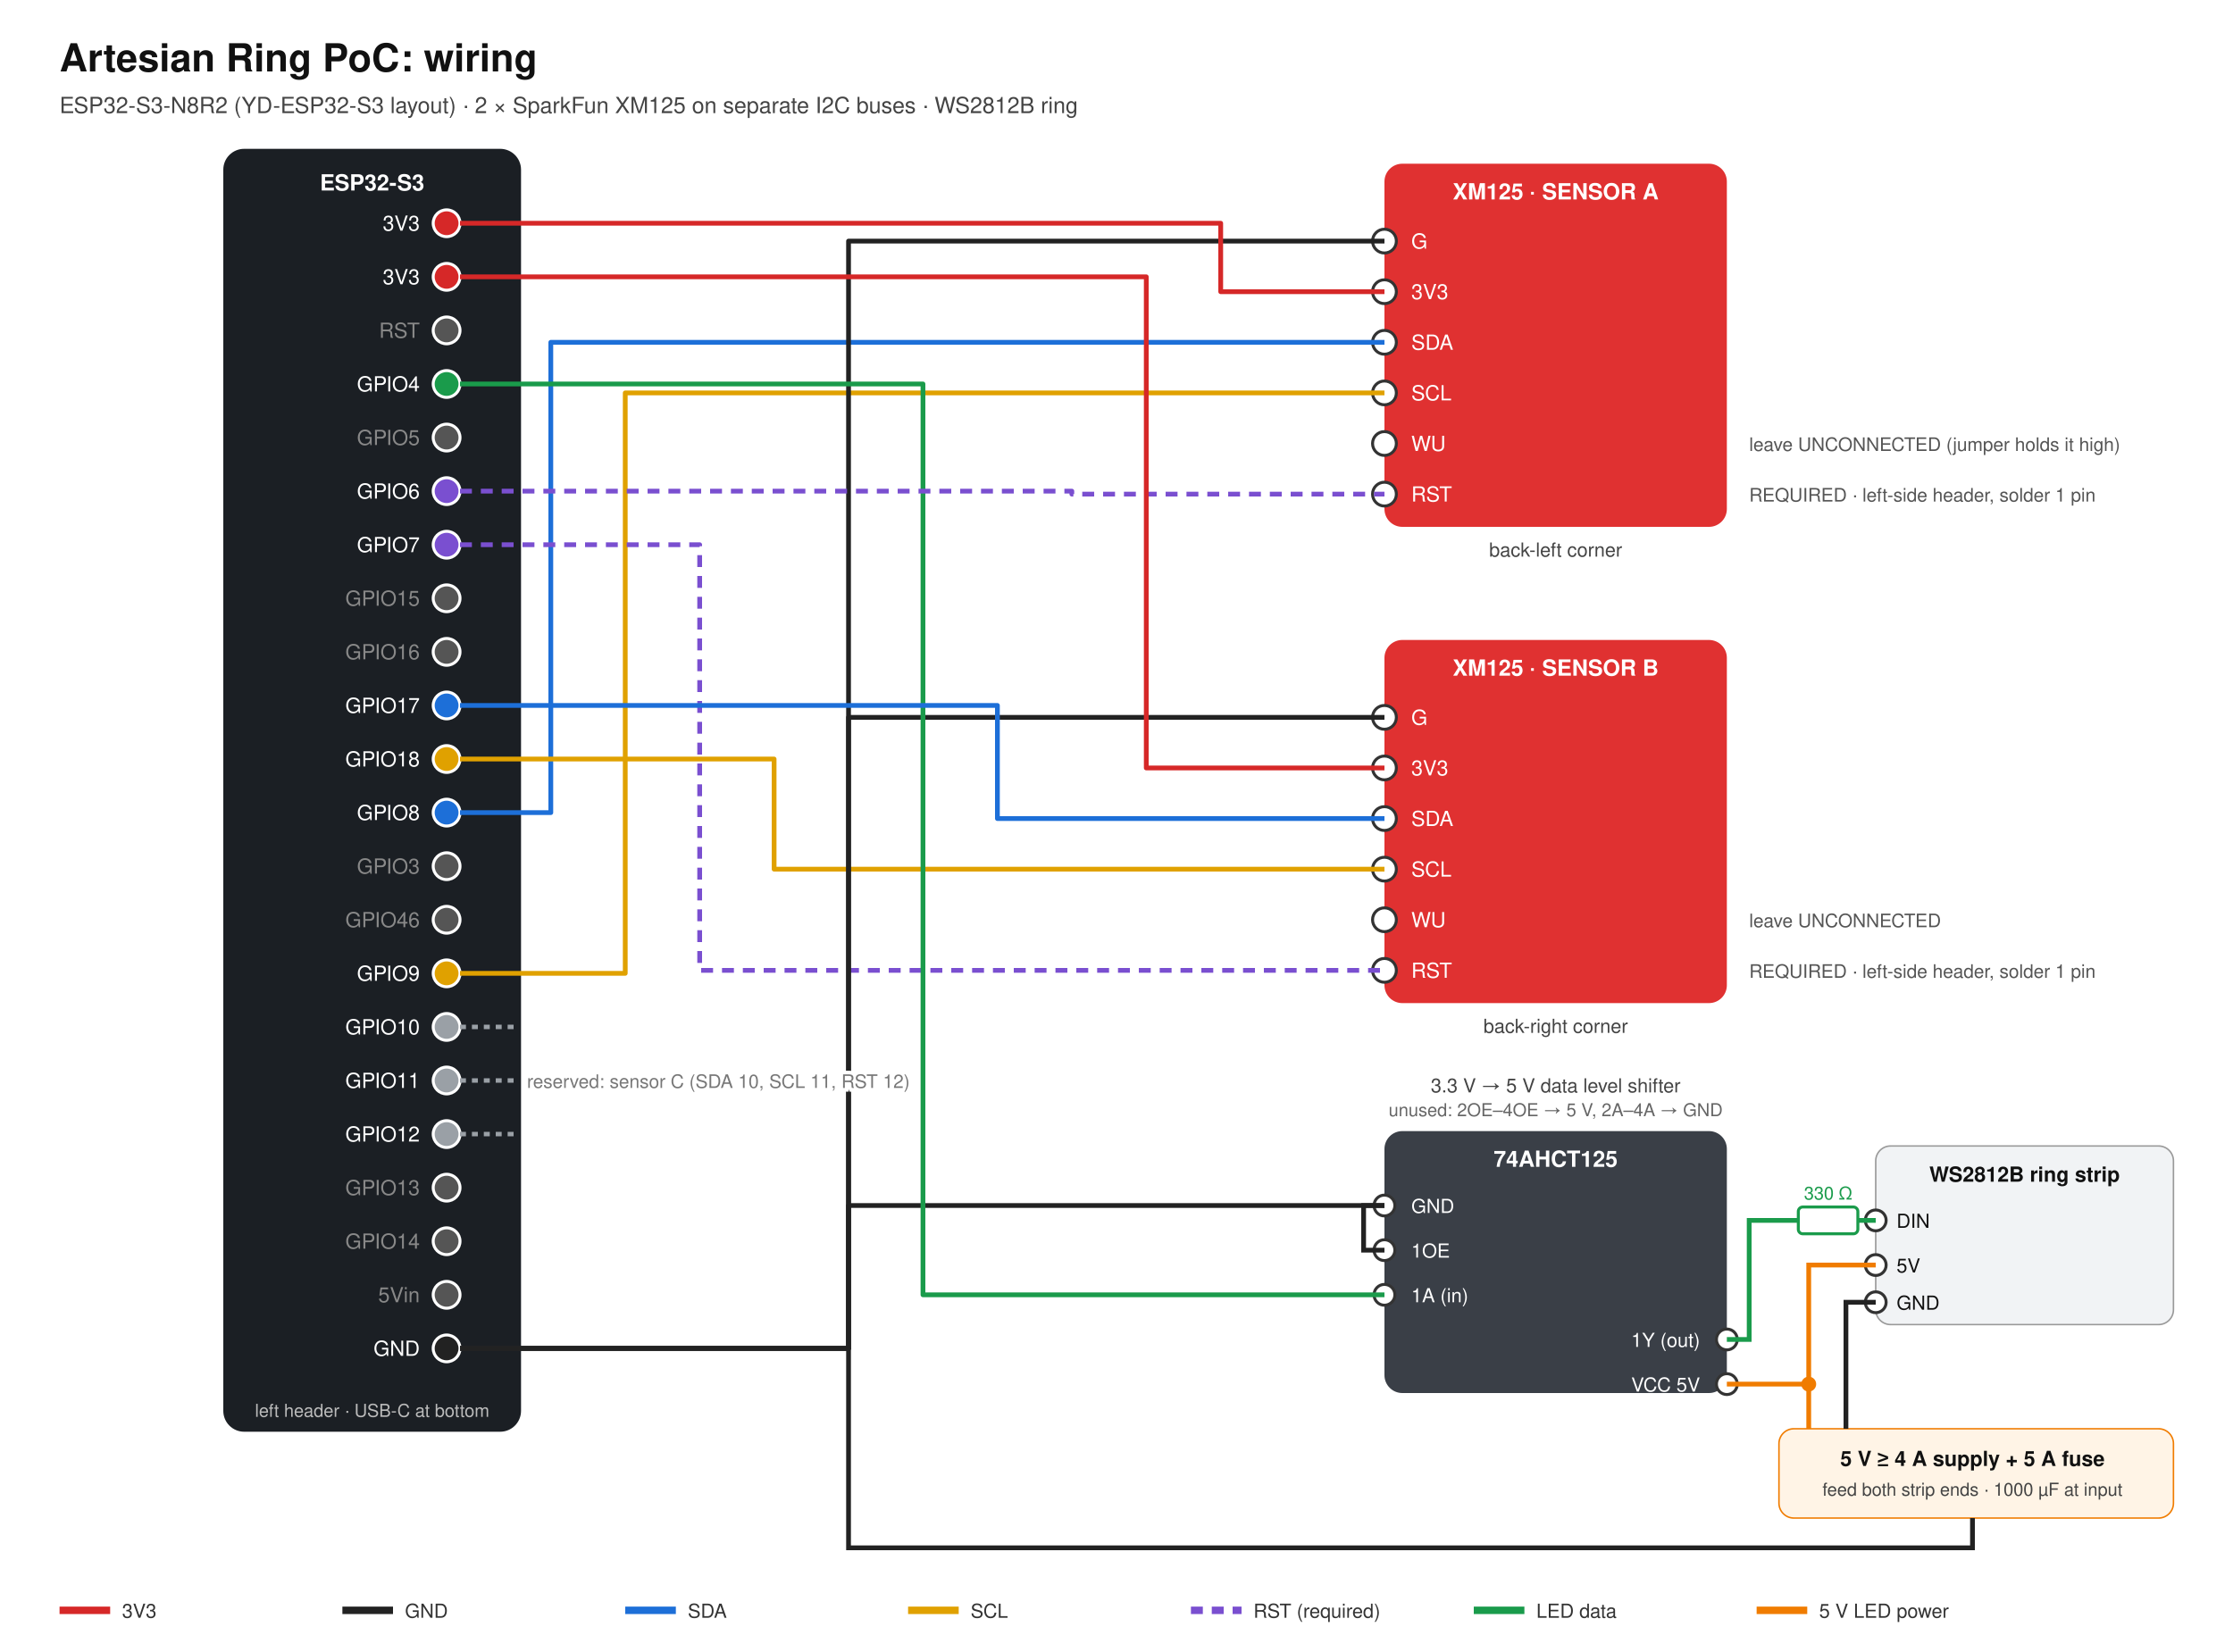
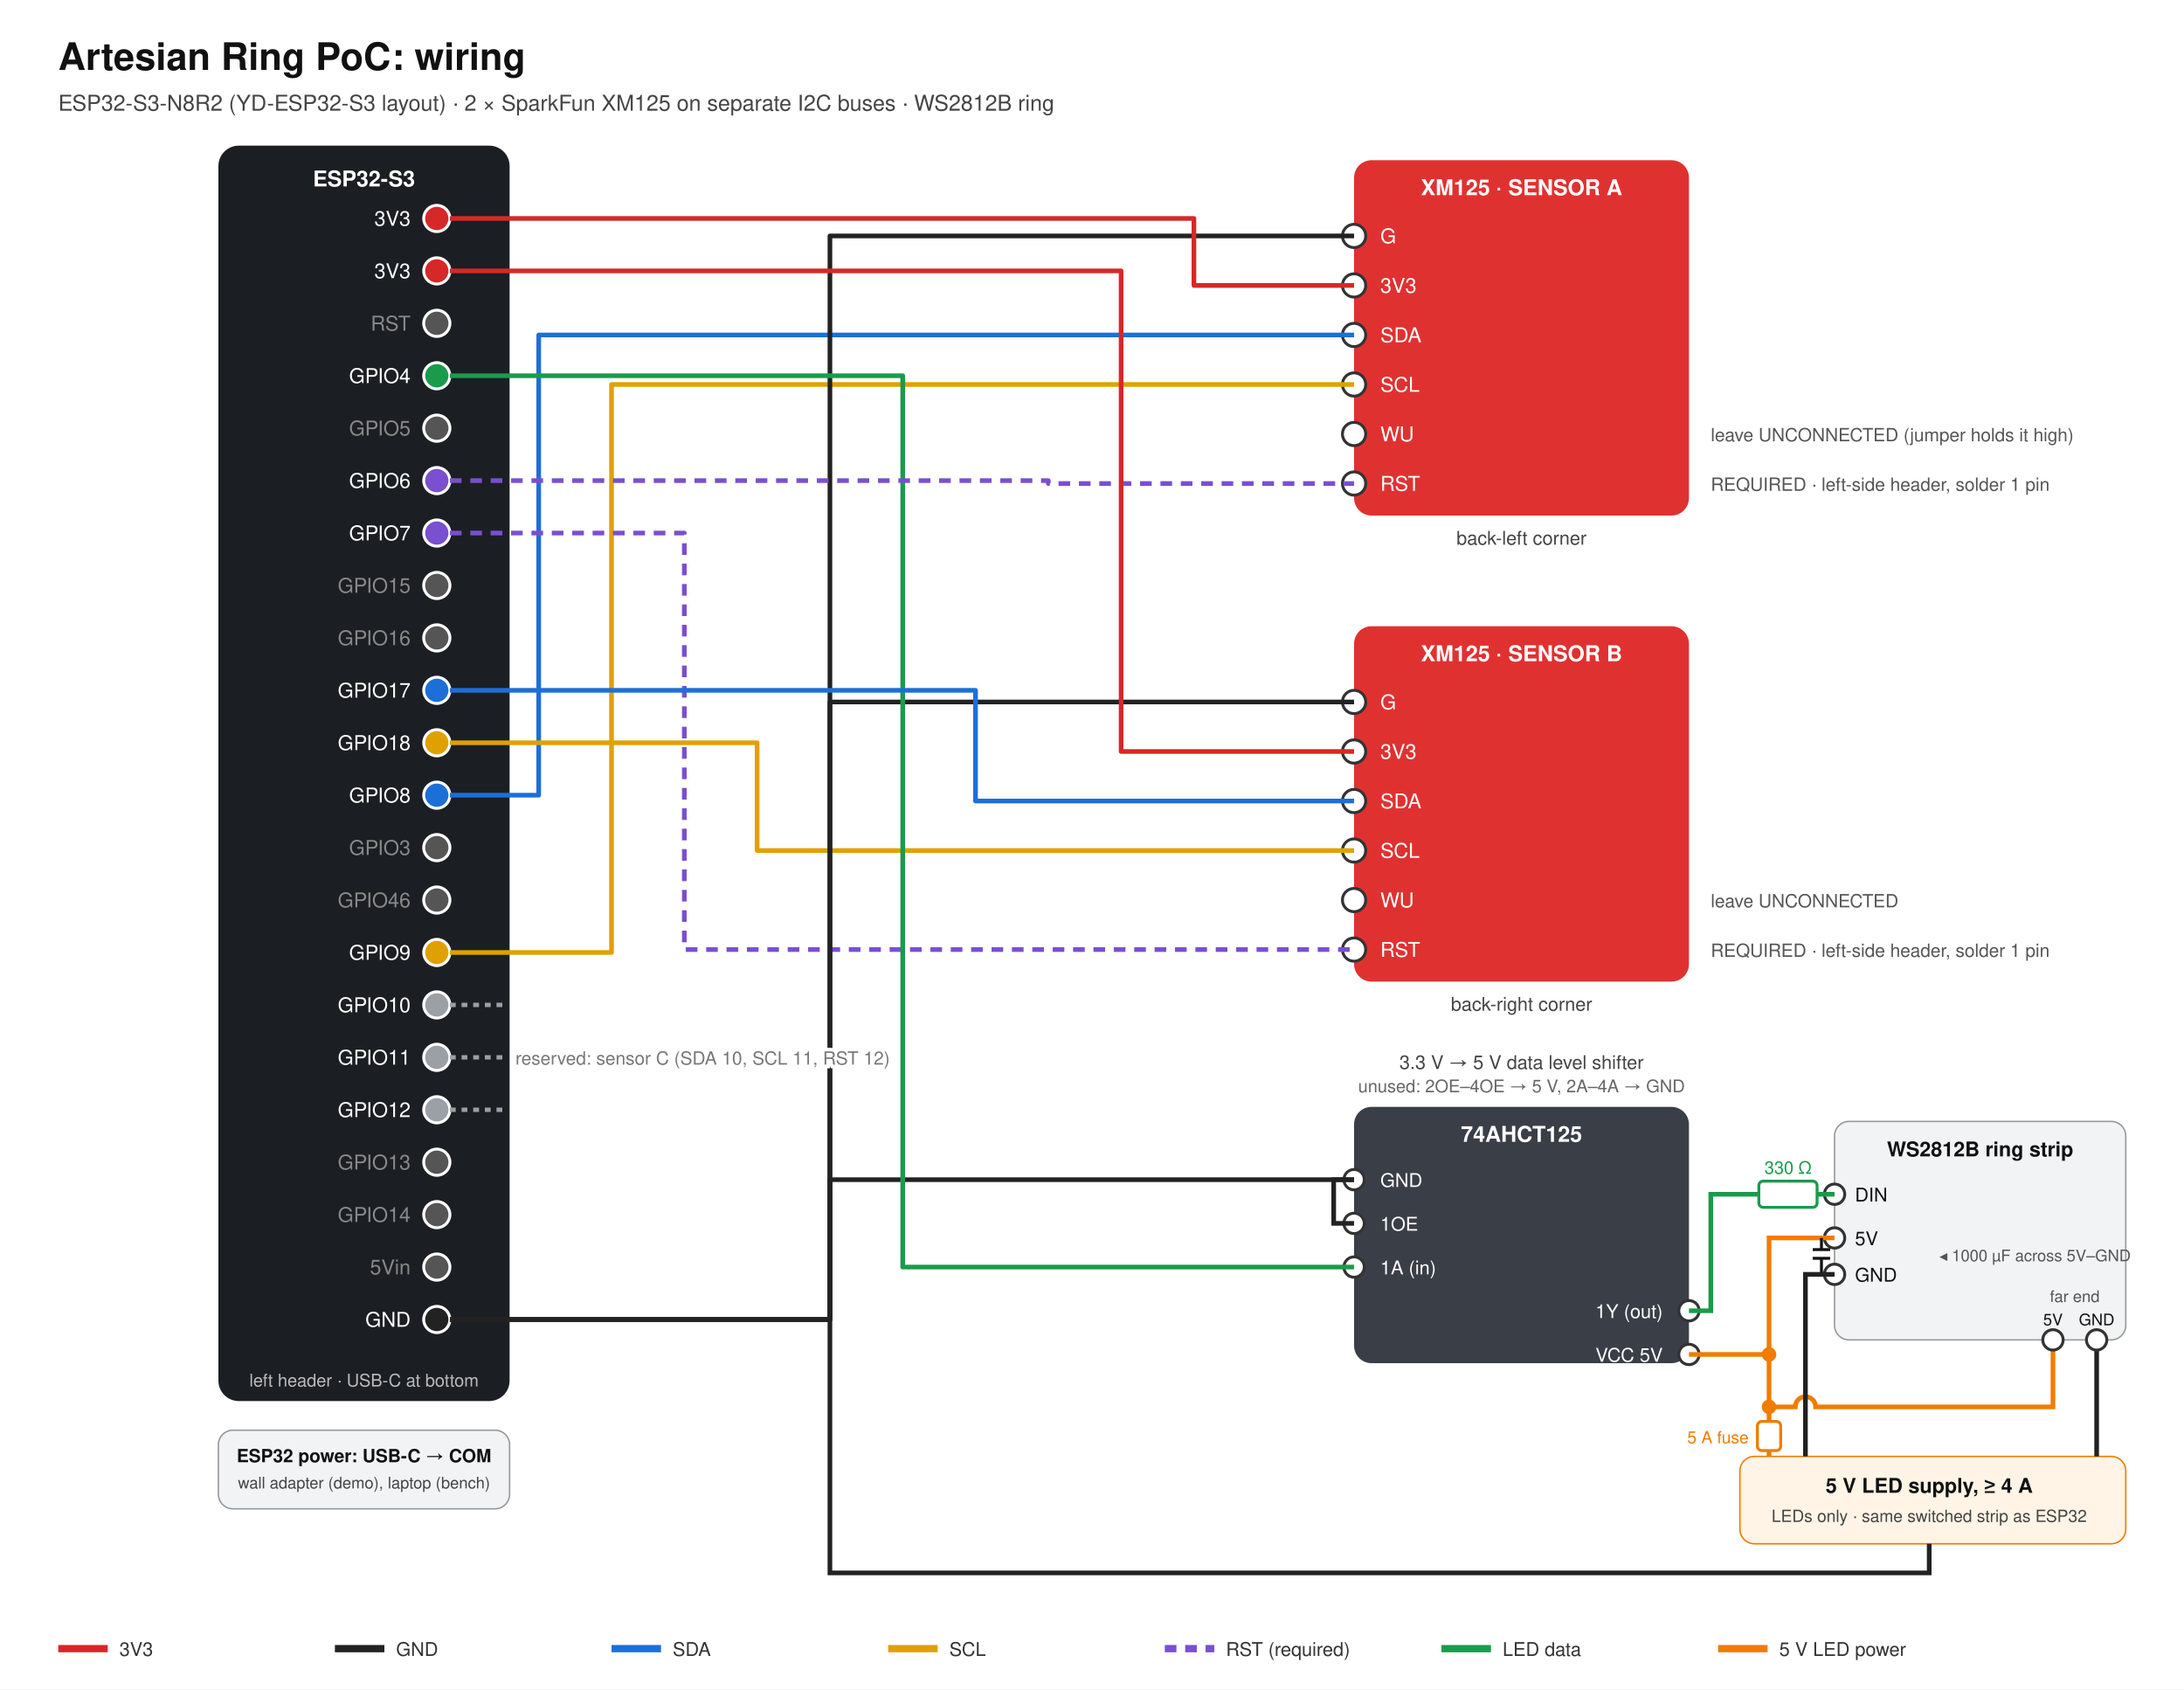
- <svg xmlns="http://www.w3.org/2000/svg" viewBox="0 0 1500 1110" width="1500" height="1110" font-family="Segoe UI, Helvetica, Arial, sans-serif">
-   <rect width="1500" height="1110" fill="#ffffff" />
+ <svg xmlns="http://www.w3.org/2000/svg" viewBox="0 0 1500 1160" width="1500" height="1160" font-family="Segoe UI, Helvetica, Arial, sans-serif">
+   <rect width="1500" height="1160" fill="#ffffff" />
  <text x="40" y="48" font-size="26" font-weight="700" fill="#111">Artesian Ring PoC: wiring</text>
  <text x="40" y="76" font-size="15" fill="#444">ESP32-S3-N8R2 (YD-ESP32-S3 layout) · 2 × SparkFun XM125 on separate I2C buses · WS2812B ring</text>
  <rect x="150" y="100" width="200" height="862" rx="14" fill="#1b1f24" />
  <text x="250" y="128" font-size="15" font-weight="700" fill="#fff" text-anchor="middle">ESP32-S3</text>
  <text x="250" y="952" font-size="12" fill="#bbb" text-anchor="middle">left header · USB-C at bottom</text>
  <circle cx="300" cy="150" r="9" fill="#d62828" stroke="#fff" stroke-width="2" />
  <text x="282" y="155" font-size="14" fill="#fff" text-anchor="end">3V3</text>
  <circle cx="300" cy="186" r="9" fill="#d62828" stroke="#fff" stroke-width="2" />
  <text x="282" y="191" font-size="14" fill="#fff" text-anchor="end">3V3</text>
  <circle cx="300" cy="222" r="9" fill="#555" stroke="#fff" stroke-width="2" />
  <text x="282" y="227" font-size="14" fill="#888" text-anchor="end">RST</text>
  <circle cx="300" cy="258" r="9" fill="#1a9b4b" stroke="#fff" stroke-width="2" />
  <text x="282" y="263" font-size="14" fill="#fff" text-anchor="end">GPIO4</text>
  <circle cx="300" cy="294" r="9" fill="#555" stroke="#fff" stroke-width="2" />
  <text x="282" y="299" font-size="14" fill="#888" text-anchor="end">GPIO5</text>
  <circle cx="300" cy="330" r="9" fill="#7a4fd0" stroke="#fff" stroke-width="2" />
  <text x="282" y="335" font-size="14" fill="#fff" text-anchor="end">GPIO6</text>
  <circle cx="300" cy="366" r="9" fill="#7a4fd0" stroke="#fff" stroke-width="2" />
  <text x="282" y="371" font-size="14" fill="#fff" text-anchor="end">GPIO7</text>
  <circle cx="300" cy="402" r="9" fill="#555" stroke="#fff" stroke-width="2" />
  <text x="282" y="407" font-size="14" fill="#888" text-anchor="end">GPIO15</text>
  <circle cx="300" cy="438" r="9" fill="#555" stroke="#fff" stroke-width="2" />
  <text x="282" y="443" font-size="14" fill="#888" text-anchor="end">GPIO16</text>
  <circle cx="300" cy="474" r="9" fill="#1d6fd8" stroke="#fff" stroke-width="2" />
  <text x="282" y="479" font-size="14" fill="#fff" text-anchor="end">GPIO17</text>
  <circle cx="300" cy="510" r="9" fill="#e0a100" stroke="#fff" stroke-width="2" />
  <text x="282" y="515" font-size="14" fill="#fff" text-anchor="end">GPIO18</text>
  <circle cx="300" cy="546" r="9" fill="#1d6fd8" stroke="#fff" stroke-width="2" />
  <text x="282" y="551" font-size="14" fill="#fff" text-anchor="end">GPIO8</text>
  <circle cx="300" cy="582" r="9" fill="#555" stroke="#fff" stroke-width="2" />
  <text x="282" y="587" font-size="14" fill="#888" text-anchor="end">GPIO3</text>
  <circle cx="300" cy="618" r="9" fill="#555" stroke="#fff" stroke-width="2" />
  <text x="282" y="623" font-size="14" fill="#888" text-anchor="end">GPIO46</text>
  <circle cx="300" cy="654" r="9" fill="#e0a100" stroke="#fff" stroke-width="2" />
  <text x="282" y="659" font-size="14" fill="#fff" text-anchor="end">GPIO9</text>
  <circle cx="300" cy="690" r="9" fill="#9aa0a6" stroke="#fff" stroke-width="2" />
  <text x="282" y="695" font-size="14" fill="#fff" text-anchor="end">GPIO10</text>
  <circle cx="300" cy="726" r="9" fill="#9aa0a6" stroke="#fff" stroke-width="2" />
  <text x="282" y="731" font-size="14" fill="#fff" text-anchor="end">GPIO11</text>
  <circle cx="300" cy="762" r="9" fill="#9aa0a6" stroke="#fff" stroke-width="2" />
  <text x="282" y="767" font-size="14" fill="#fff" text-anchor="end">GPIO12</text>
  <circle cx="300" cy="798" r="9" fill="#555" stroke="#fff" stroke-width="2" />
  <text x="282" y="803" font-size="14" fill="#888" text-anchor="end">GPIO13</text>
  <circle cx="300" cy="834" r="9" fill="#555" stroke="#fff" stroke-width="2" />
  <text x="282" y="839" font-size="14" fill="#888" text-anchor="end">GPIO14</text>
  <circle cx="300" cy="870" r="9" fill="#555" stroke="#fff" stroke-width="2" />
  <text x="282" y="875" font-size="14" fill="#888" text-anchor="end">5Vin</text>
  <circle cx="300" cy="906" r="9" fill="#222222" stroke="#fff" stroke-width="2" />
  <text x="282" y="911" font-size="14" fill="#fff" text-anchor="end">GND</text>
+   <rect x="150" y="982" width="200" height="54" rx="10" fill="#f1f3f5" stroke="#999" />
+   <text x="250" y="1004" font-size="12.5" font-weight="700" fill="#111" text-anchor="middle">ESP32 power: USB-C → COM</text>
+   <text x="250" y="1022" font-size="11" fill="#444" text-anchor="middle">wall adapter (demo), laptop (bench)</text>
  <rect x="930" y="110" width="230" height="244" rx="12" fill="#e03131" />
  <text x="1045" y="134" font-size="15" font-weight="700" fill="#fff" text-anchor="middle">XM125  ·  SENSOR A</text>
  <text x="1045" y="374" font-size="13" fill="#444" text-anchor="middle">back-left corner</text>
  <circle cx="930" cy="162" r="8" fill="#fff" stroke="#333" stroke-width="2" />
  <text x="948" y="167" font-size="14" fill="#fff">G</text>
  <circle cx="930" cy="196" r="8" fill="#fff" stroke="#333" stroke-width="2" />
  <text x="948" y="201" font-size="14" fill="#fff">3V3</text>
  <circle cx="930" cy="230" r="8" fill="#fff" stroke="#333" stroke-width="2" />
  <text x="948" y="235" font-size="14" fill="#fff">SDA</text>
  <circle cx="930" cy="264" r="8" fill="#fff" stroke="#333" stroke-width="2" />
  <text x="948" y="269" font-size="14" fill="#fff">SCL</text>
  <circle cx="930" cy="298" r="8" fill="#fff" stroke="#333" stroke-width="2" />
  <text x="948" y="303" font-size="14" fill="#fff">WU</text>
  <text x="1175" y="303" font-size="12.5" fill="#555">leave UNCONNECTED (jumper holds it high)</text>
  <circle cx="930" cy="332" r="8" fill="#fff" stroke="#333" stroke-width="2" />
  <text x="948" y="337" font-size="14" fill="#fff">RST</text>
  <text x="1175" y="337" font-size="12.5" fill="#555">REQUIRED · left-side header, solder 1 pin</text>
  <rect x="930" y="430" width="230" height="244" rx="12" fill="#e03131" />
  <text x="1045" y="454" font-size="15" font-weight="700" fill="#fff" text-anchor="middle">XM125  ·  SENSOR B</text>
  <text x="1045" y="694" font-size="13" fill="#444" text-anchor="middle">back-right corner</text>
  <circle cx="930" cy="482" r="8" fill="#fff" stroke="#333" stroke-width="2" />
  <text x="948" y="487" font-size="14" fill="#fff">G</text>
  <circle cx="930" cy="516" r="8" fill="#fff" stroke="#333" stroke-width="2" />
  <text x="948" y="521" font-size="14" fill="#fff">3V3</text>
  <circle cx="930" cy="550" r="8" fill="#fff" stroke="#333" stroke-width="2" />
  <text x="948" y="555" font-size="14" fill="#fff">SDA</text>
  <circle cx="930" cy="584" r="8" fill="#fff" stroke="#333" stroke-width="2" />
  <text x="948" y="589" font-size="14" fill="#fff">SCL</text>
  <circle cx="930" cy="618" r="8" fill="#fff" stroke="#333" stroke-width="2" />
  <text x="948" y="623" font-size="14" fill="#fff">WU</text>
  <text x="1175" y="623" font-size="12.5" fill="#555">leave UNCONNECTED</text>
  <circle cx="930" cy="652" r="8" fill="#fff" stroke="#333" stroke-width="2" />
  <text x="948" y="657" font-size="14" fill="#fff">RST</text>
  <text x="1175" y="657" font-size="12.5" fill="#555">REQUIRED · left-side header, solder 1 pin</text>
  <rect x="930" y="760" width="230" height="176" rx="12" fill="#3a3f47" />
  <text x="1045" y="784" font-size="15" font-weight="700" fill="#fff" text-anchor="middle">74AHCT125</text>
  <text x="1045" y="734" font-size="13" fill="#444" text-anchor="middle">3.3 V → 5 V data level shifter</text>
  <text x="1045" y="750" font-size="12" fill="#666" text-anchor="middle">unused: 2OE–4OE → 5 V, 2A–4A → GND</text>
  <circle cx="930" cy="810" r="7" fill="#fff" stroke="#333" stroke-width="2" />
  <text x="948" y="815" font-size="13" fill="#fff" text-anchor="start">GND</text>
  <circle cx="930" cy="840" r="7" fill="#fff" stroke="#333" stroke-width="2" />
  <text x="948" y="845" font-size="13" fill="#fff" text-anchor="start">1OE</text>
  <circle cx="930" cy="870" r="7" fill="#fff" stroke="#333" stroke-width="2" />
  <text x="948" y="875" font-size="13" fill="#fff" text-anchor="start">1A (in)</text>
  <circle cx="1160" cy="900" r="7" fill="#fff" stroke="#333" stroke-width="2" />
  <text x="1142" y="905" font-size="13" fill="#fff" text-anchor="end">1Y (out)</text>
  <circle cx="1160" cy="930" r="7" fill="#fff" stroke="#333" stroke-width="2" />
  <text x="1142" y="935" font-size="13" fill="#fff" text-anchor="end">VCC 5V</text>
-   <rect x="1260" y="770" width="200" height="120" rx="10" fill="#f1f3f5" stroke="#999" />
+   <rect x="1260" y="770" width="200" height="150" rx="10" fill="#f1f3f5" stroke="#999" />
+   <text x="1425" y="894" font-size="11" fill="#555" text-anchor="middle">far end</text>
  <text x="1360" y="794" font-size="14" font-weight="700" fill="#111" text-anchor="middle">WS2812B ring strip</text>
  <circle cx="1260" cy="820" r="7" fill="#fff" stroke="#333" stroke-width="2" />
  <text x="1274" y="825" font-size="13" fill="#111">DIN</text>
  <circle cx="1260" cy="850" r="7" fill="#fff" stroke="#333" stroke-width="2" />
  <text x="1274" y="855" font-size="13" fill="#111">5V</text>
  <circle cx="1260" cy="875" r="7" fill="#fff" stroke="#333" stroke-width="2" />
  <text x="1274" y="880" font-size="13" fill="#111">GND</text>
-   <rect x="1195" y="960" width="265" height="60" rx="10" fill="#fff4e6" stroke="#f07c00" />
-   <text x="1325" y="985" font-size="14" font-weight="700" fill="#111" text-anchor="middle">5 V ≥ 4 A supply + 5 A fuse</text>
-   <text x="1325" y="1005" font-size="12" fill="#444" text-anchor="middle">feed both strip ends · 1000 µF at input</text>
+   <rect x="1195" y="1000" width="265" height="60" rx="10" fill="#fff4e6" stroke="#f07c00" />
+   <text x="1325" y="1025" font-size="14" font-weight="700" fill="#111" text-anchor="middle">5 V LED supply, ≥ 4 A</text>
+   <text x="1325" y="1045" font-size="11.5" fill="#444" text-anchor="middle">LEDs only · same switched strip as ESP32</text>
  <path d="M309,546 H370 V230 H930" fill="none" stroke="#1d6fd8" stroke-width="3.2" stroke-linejoin="round" />
  <circle cx="370" cy="546" r="0" />
  <path d="M309,654 H420 V264 H930" fill="none" stroke="#e0a100" stroke-width="3.2" stroke-linejoin="round" />
  <circle cx="420" cy="654" r="0" />
  <path d="M309,366 H470 V652 H930" fill="none" stroke="#7a4fd0" stroke-width="3.2" stroke-linejoin="round" stroke-dasharray="8 6" />
  <circle cx="470" cy="366" r="0" />
  <path d="M309,510 H520 V584 H930" fill="none" stroke="#e0a100" stroke-width="3.2" stroke-linejoin="round" />
  <circle cx="520" cy="510" r="0" />
  <path d="M309,906 H570 V162 H930" fill="none" stroke="#222222" stroke-width="3.2" stroke-linejoin="round" />
  <circle cx="570" cy="906" r="0" />
  <path d="M309,906 H570 V482 H930" fill="none" stroke="#222222" stroke-width="3.2" stroke-linejoin="round" />
  <circle cx="570" cy="906" r="0" />
  <path d="M309,906 H570 V810 H930" fill="none" stroke="#222222" stroke-width="3.2" stroke-linejoin="round" />
  <circle cx="570" cy="906" r="0" />
  <path d="M309,258 H620 V870 H930" fill="none" stroke="#1a9b4b" stroke-width="3.2" stroke-linejoin="round" />
  <circle cx="620" cy="258" r="0" />
  <path d="M309,474 H670 V550 H930" fill="none" stroke="#1d6fd8" stroke-width="3.2" stroke-linejoin="round" />
  <circle cx="670" cy="474" r="0" />
  <path d="M309,330 H720 V332 H930" fill="none" stroke="#7a4fd0" stroke-width="3.2" stroke-linejoin="round" stroke-dasharray="8 6" />
  <circle cx="720" cy="330" r="0" />
  <path d="M309,186 H770 V516 H930" fill="none" stroke="#d62828" stroke-width="3.2" stroke-linejoin="round" />
  <circle cx="770" cy="186" r="0" />
  <path d="M309,150 H820 V196 H930" fill="none" stroke="#d62828" stroke-width="3.2" stroke-linejoin="round" />
  <circle cx="820" cy="150" r="0" />
  <path d="M930,810 H916 V840 H930" fill="none" stroke="#222222" stroke-width="3.2" />
  <path d="M1160,900 H1175 V820 H1260" fill="none" stroke="#1a9b4b" stroke-width="3.2" />
  <rect x="1208" y="811" width="40" height="18" rx="3" fill="#fff" stroke="#1a9b4b" stroke-width="2" />
  <text x="1228" y="806" font-size="12" fill="#1a9b4b" text-anchor="middle">330 Ω</text>
-   <path d="M1215,960 V850 H1260" fill="none" stroke="#f07c00" stroke-width="3.2" />
+   <path d="M1215,1000 V850 H1260" fill="none" stroke="#f07c00" stroke-width="3.2" />
+   <rect x="1207" y="976" width="16" height="20" rx="3" fill="#fff" stroke="#f07c00" stroke-width="2" />
+   <text x="1201" y="991" font-size="11.5" fill="#f07c00" text-anchor="end">5 A fuse</text>
+   <circle cx="1215" cy="966" r="5" fill="#f07c00" />
+   <path d="M1215,966 H1233 a7,7 0 0 1 14,0 H1410 V920" fill="none" stroke="#f07c00" stroke-width="3.2" />
+   <path d="M1440,1000 V920" fill="none" stroke="#222222" stroke-width="3.2" />
+   <circle cx="1410" cy="920" r="7" fill="#fff" stroke="#333" stroke-width="2" />
+   <text x="1410" y="910" font-size="11" fill="#111" text-anchor="middle">5V</text>
+   <circle cx="1440" cy="920" r="7" fill="#fff" stroke="#333" stroke-width="2" />
+   <text x="1440" y="910" font-size="11" fill="#111" text-anchor="middle">GND</text>
+   <path d="M1251,850 V858 M1245,858 H1257 M1245,864 H1257 M1251,864 V875" fill="none" stroke="#111" stroke-width="2" />
+   <text x="1332" y="866" font-size="11" fill="#555">◂ 1000 µF across 5V–GND</text>
  <path d="M1160,930 H1215" fill="none" stroke="#f07c00" stroke-width="3.2" />
-   <path d="M1240,960 V875 H1260" fill="none" stroke="#222222" stroke-width="3.2" />
-   <path d="M1325,1020 V1040 H570 V906" fill="none" stroke="#222222" stroke-width="3.2" />
+   <path d="M1240,1000 V875 H1260" fill="none" stroke="#222222" stroke-width="3.2" />
+   <path d="M1325,1060 V1080 H570 V906" fill="none" stroke="#222222" stroke-width="3.2" />
  <circle cx="1215" cy="930" r="5" fill="#f07c00" />
  <path d="M309,690 H348" stroke="#9aa0a6" stroke-width="3" stroke-dasharray="4 4" />
  <path d="M309,726 H348" stroke="#9aa0a6" stroke-width="3" stroke-dasharray="4 4" />
  <path d="M309,762 H348" stroke="#9aa0a6" stroke-width="3" stroke-dasharray="4 4" />
  <text x="354" y="731" font-size="12.5" fill="#777" stroke="#fff" stroke-width="5" paint-order="stroke">reserved: sensor C (SDA 10, SCL 11, RST 12)</text>
-   <line x1="40" y1="1082" x2="74" y2="1082" stroke="#d62828" stroke-width="5" />
-   <text x="82" y="1087" font-size="13" fill="#333">3V3</text>
-   <line x1="230" y1="1082" x2="264" y2="1082" stroke="#222222" stroke-width="5" />
-   <text x="272" y="1087" font-size="13" fill="#333">GND</text>
-   <line x1="420" y1="1082" x2="454" y2="1082" stroke="#1d6fd8" stroke-width="5" />
-   <text x="462" y="1087" font-size="13" fill="#333">SDA</text>
-   <line x1="610" y1="1082" x2="644" y2="1082" stroke="#e0a100" stroke-width="5" />
-   <text x="652" y="1087" font-size="13" fill="#333">SCL</text>
-   <line x1="800" y1="1082" x2="834" y2="1082" stroke="#7a4fd0" stroke-width="5" stroke-dasharray="8 6" />
-   <text x="842" y="1087" font-size="13" fill="#333">RST (required)</text>
-   <line x1="990" y1="1082" x2="1024" y2="1082" stroke="#1a9b4b" stroke-width="5" />
-   <text x="1032" y="1087" font-size="13" fill="#333">LED data</text>
-   <line x1="1180" y1="1082" x2="1214" y2="1082" stroke="#f07c00" stroke-width="5" />
-   <text x="1222" y="1087" font-size="13" fill="#333">5 V LED power</text>
+   <line x1="40" y1="1132" x2="74" y2="1132" stroke="#d62828" stroke-width="5" />
+   <text x="82" y="1137" font-size="13" fill="#333">3V3</text>
+   <line x1="230" y1="1132" x2="264" y2="1132" stroke="#222222" stroke-width="5" />
+   <text x="272" y="1137" font-size="13" fill="#333">GND</text>
+   <line x1="420" y1="1132" x2="454" y2="1132" stroke="#1d6fd8" stroke-width="5" />
+   <text x="462" y="1137" font-size="13" fill="#333">SDA</text>
+   <line x1="610" y1="1132" x2="644" y2="1132" stroke="#e0a100" stroke-width="5" />
+   <text x="652" y="1137" font-size="13" fill="#333">SCL</text>
+   <line x1="800" y1="1132" x2="834" y2="1132" stroke="#7a4fd0" stroke-width="5" stroke-dasharray="8 6" />
+   <text x="842" y="1137" font-size="13" fill="#333">RST (required)</text>
+   <line x1="990" y1="1132" x2="1024" y2="1132" stroke="#1a9b4b" stroke-width="5" />
+   <text x="1032" y="1137" font-size="13" fill="#333">LED data</text>
+   <line x1="1180" y1="1132" x2="1214" y2="1132" stroke="#f07c00" stroke-width="5" />
+   <text x="1222" y="1137" font-size="13" fill="#333">5 V LED power</text>
</svg>
